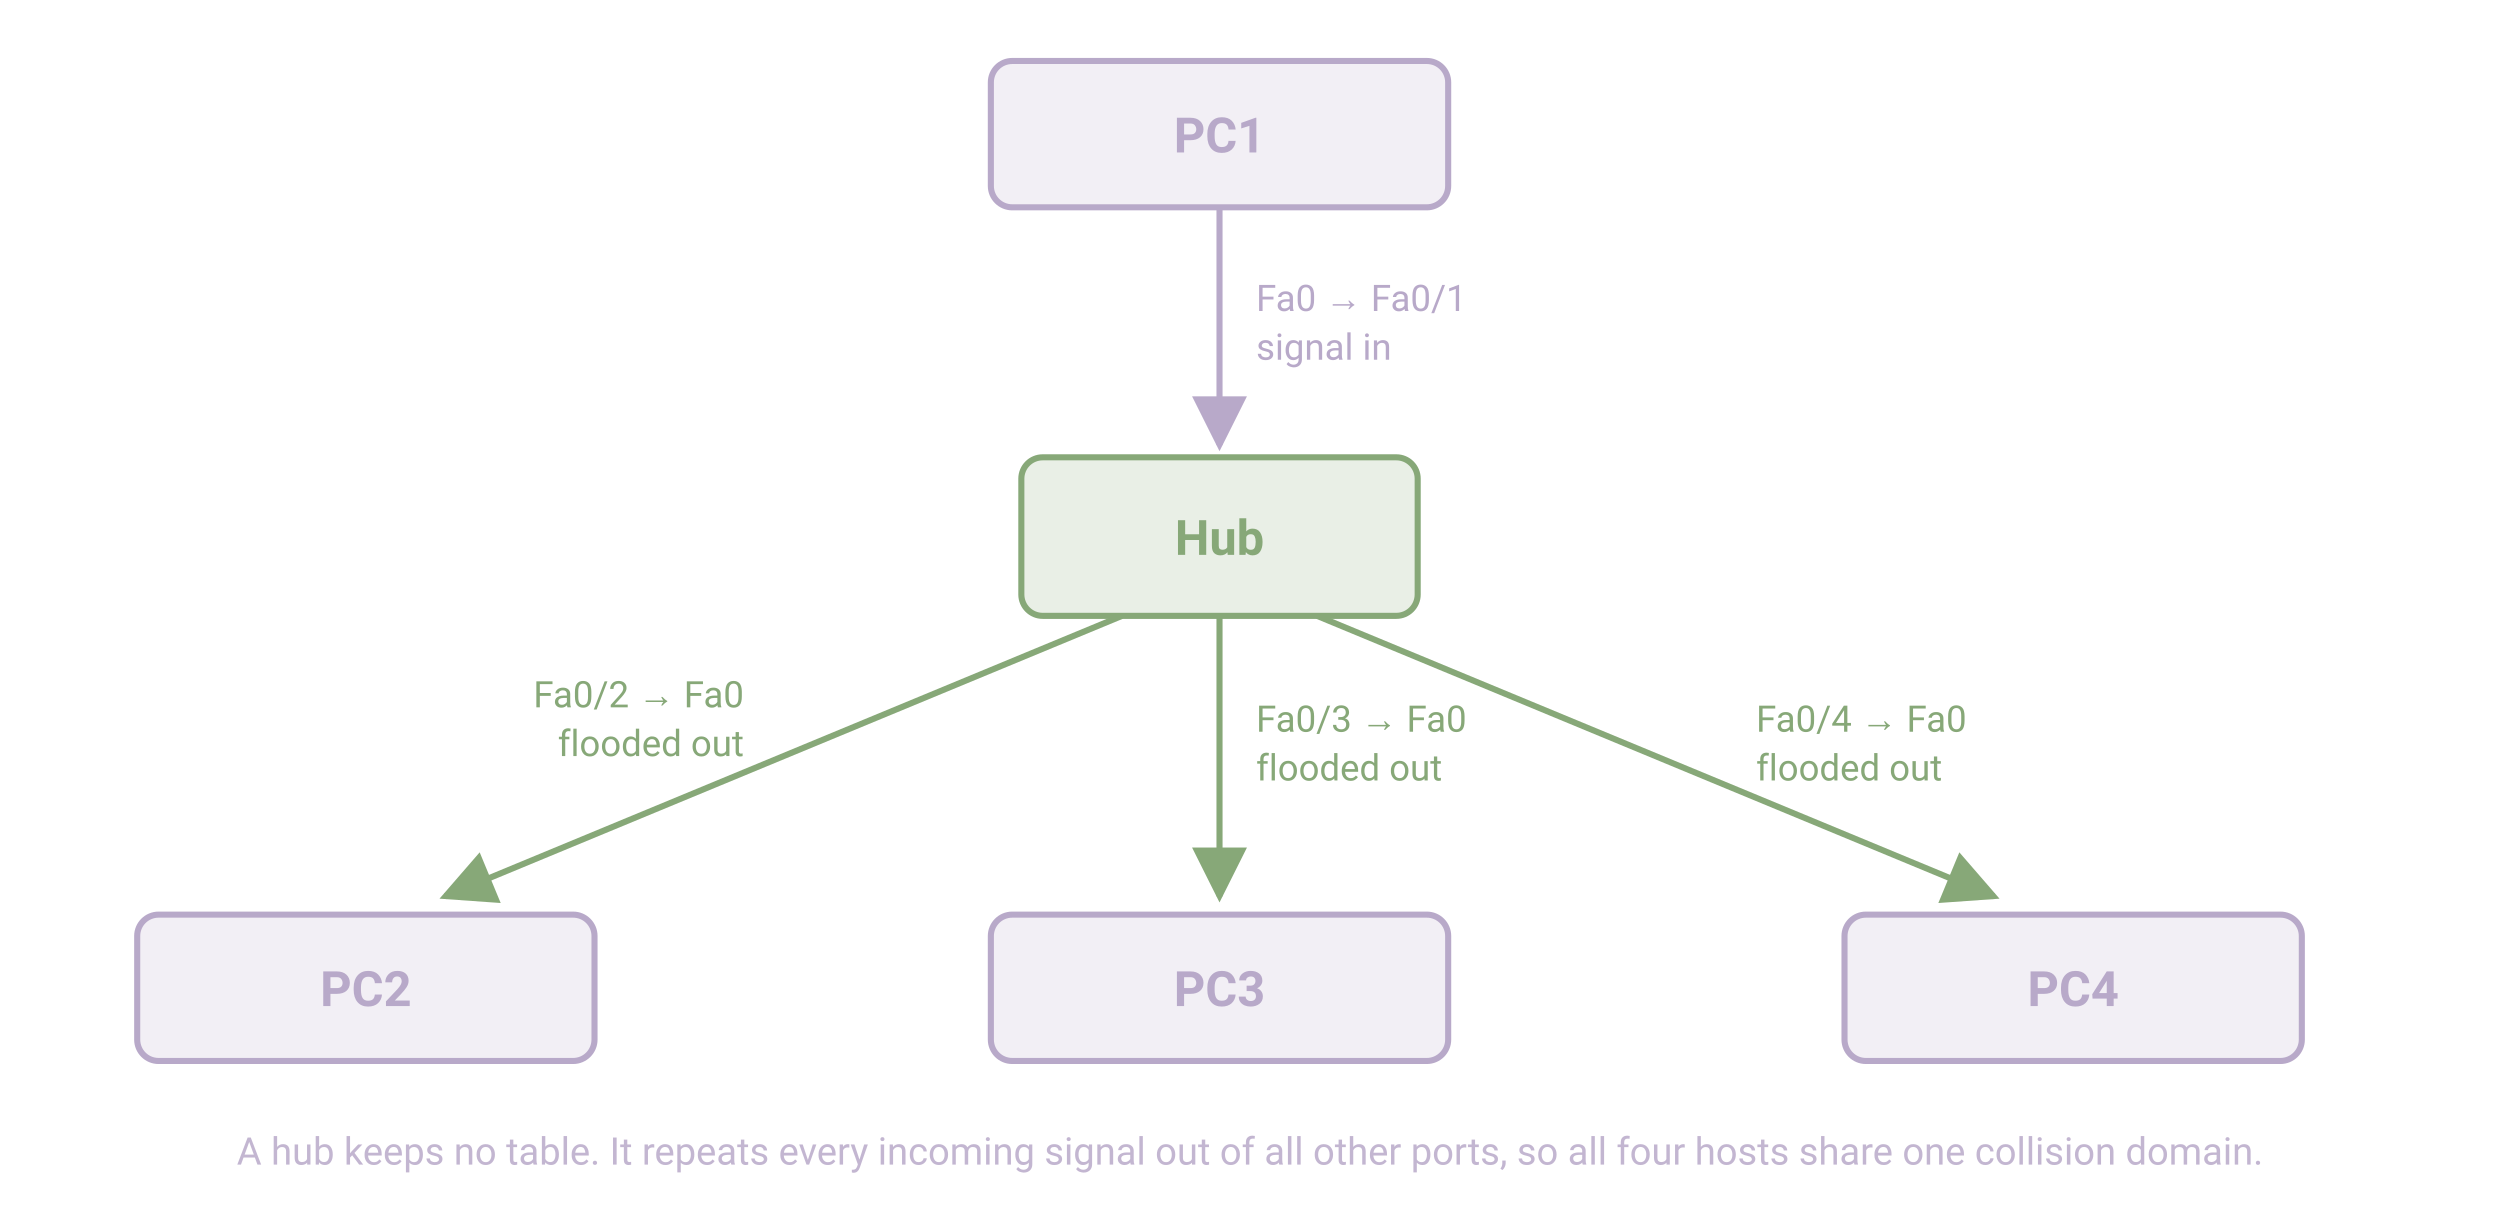
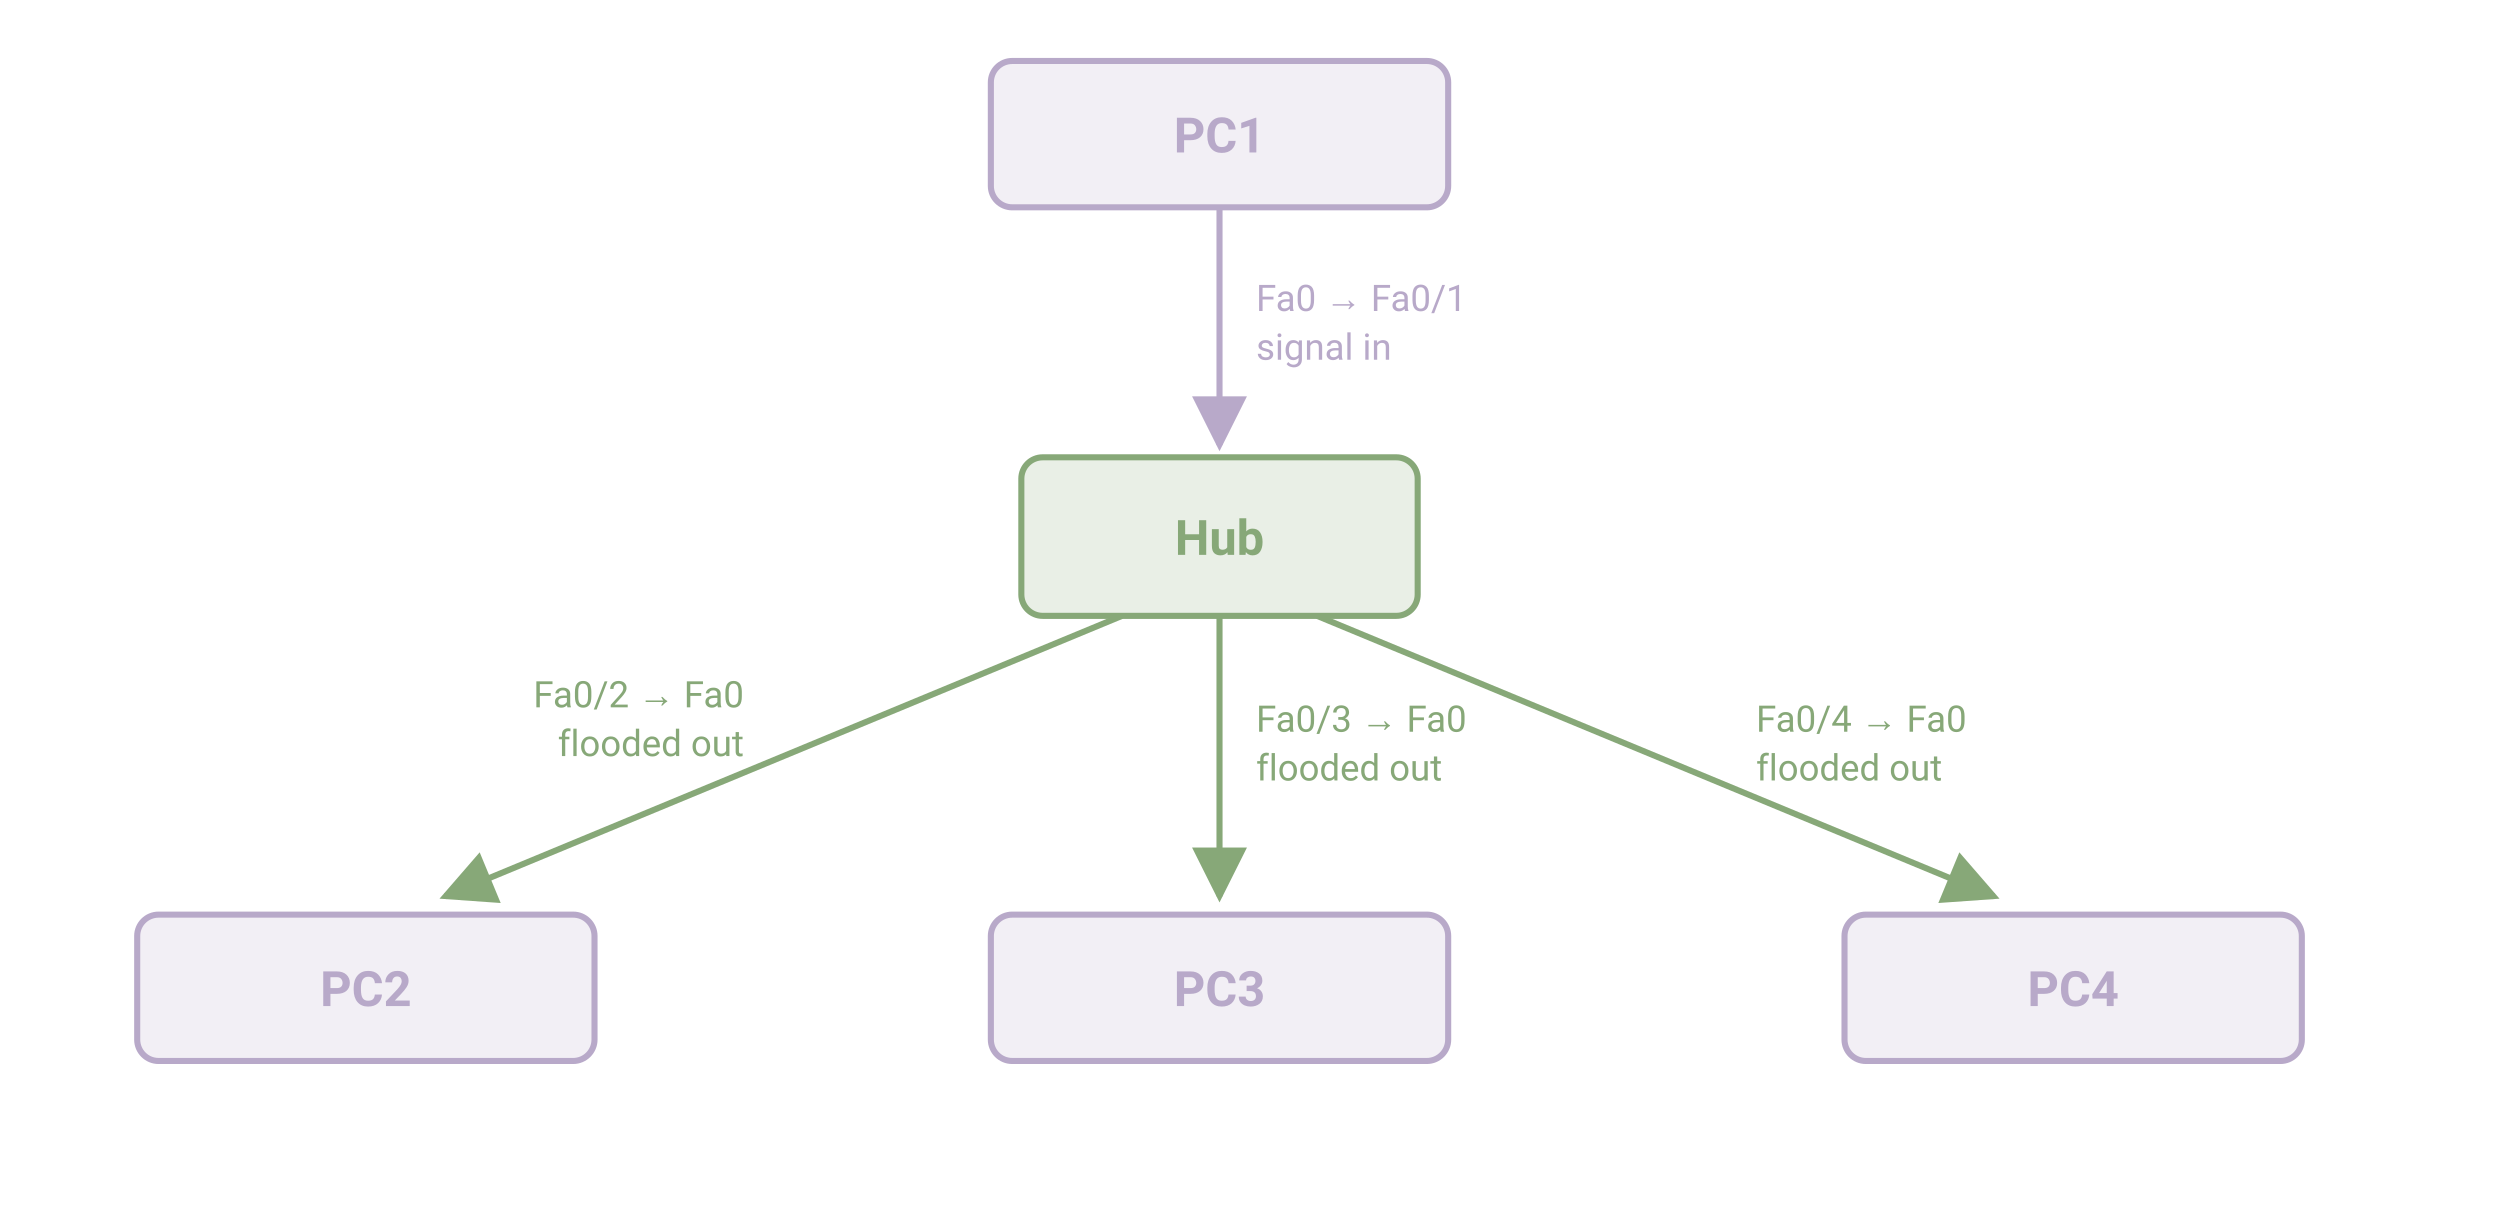
<svg xmlns="http://www.w3.org/2000/svg" width="820" height="400" viewBox="0 0 820 400" role="img" aria-labelledby="t d">
  <defs>
    <marker id="as" markerWidth="9" markerHeight="9" refX="8" refY="4.5" orient="auto">
      <path d="M0,0 L9,4.5 L0,9 Z" fill="#87A878" />
    </marker>
    <marker id="al" markerWidth="9" markerHeight="9" refX="8" refY="4.5" orient="auto">
      <path d="M0,0 L9,4.5 L0,9 Z" fill="#B8A9C9" />
    </marker>
  </defs>
  <style>
 text{font-family:'Segoe UI',system-ui,-apple-system,Roboto,Arial,sans-serif}
 .dev{fill:#87A878;fill-opacity:.18;stroke:#87A878;stroke-width:2}
 .host{fill:#B8A9C9;fill-opacity:.18;stroke:#B8A9C9;stroke-width:2}
 .dim{fill:#B8A9C9;fill-opacity:.07;stroke:#B8A9C9;stroke-width:2;stroke-dasharray:7 5}
 .ext{fill:#B8A9C9;fill-opacity:.07;stroke:#B8A9C9;stroke-width:2;stroke-dasharray:7 5}
 .chip{fill:#87A878;fill-opacity:.12;stroke:none}
 .chipl{fill:#B8A9C9;fill-opacity:.12;stroke:none}
 .nd{font-size:16px;font-weight:600;fill:#87A878}
 .nh{font-size:16px;font-weight:600;fill:#B8A9C9}
 .el{font-size:12px;fill:#87A878}
 .elh{font-size:12px;fill:#B8A9C9}
 .note{font-size:12.5px;fill:#B8A9C9}
 .nt{font-size:13px;font-weight:600;fill:#B8A9C9}
</style>
  <rect class="host" x="325" y="20" width="150" height="48" rx="7" />
  <text class="nh" x="400" y="50" text-anchor="middle">PC1</text>
  <line x1="400" y1="68" x2="400" y2="146" stroke="#B8A9C9" stroke-width="2" marker-end="url(#al)" />
  <text class="elh" x="412" y="102">Fa0 → Fa0/1</text>
  <text class="elh" x="412" y="118">signal in</text>
  <rect class="dev" x="335" y="150" width="130" height="52" rx="7" />
  <text class="nd" x="400" y="182" text-anchor="middle">Hub</text>
  <line x1="368" y1="202" x2="146" y2="294" stroke="#87A878" stroke-width="2" marker-end="url(#as)" />
  <line x1="400" y1="202" x2="400" y2="294" stroke="#87A878" stroke-width="2" marker-end="url(#as)" />
  <line x1="432" y1="202" x2="654" y2="294" stroke="#87A878" stroke-width="2" marker-end="url(#as)" />
  <text class="el" x="244" y="232" text-anchor="end">Fa0/2 → Fa0</text>
  <text class="el" x="244" y="248" text-anchor="end">flooded out</text>
  <text class="el" x="412" y="240">Fa0/3 → Fa0</text>
  <text class="el" x="412" y="256">flooded out</text>
  <text class="el" x="576" y="240">Fa0/4 → Fa0</text>
  <text class="el" x="576" y="256">flooded out</text>
  <rect class="host" x="45" y="300" width="150" height="48" rx="7" />
  <text class="nh" x="120" y="330" text-anchor="middle">PC2</text>
  <rect class="host" x="325" y="300" width="150" height="48" rx="7" />
  <text class="nh" x="400" y="330" text-anchor="middle">PC3</text>
  <rect class="host" x="605" y="300" width="150" height="48" rx="7" />
  <text class="nh" x="680" y="330" text-anchor="middle">PC4</text>
-   <text class="note" x="410" y="382" text-anchor="middle" fill-opacity=".85">A hub keeps no table. It repeats every incoming signal out of all other ports, so all four hosts share one collision domain.</text>
</svg>
